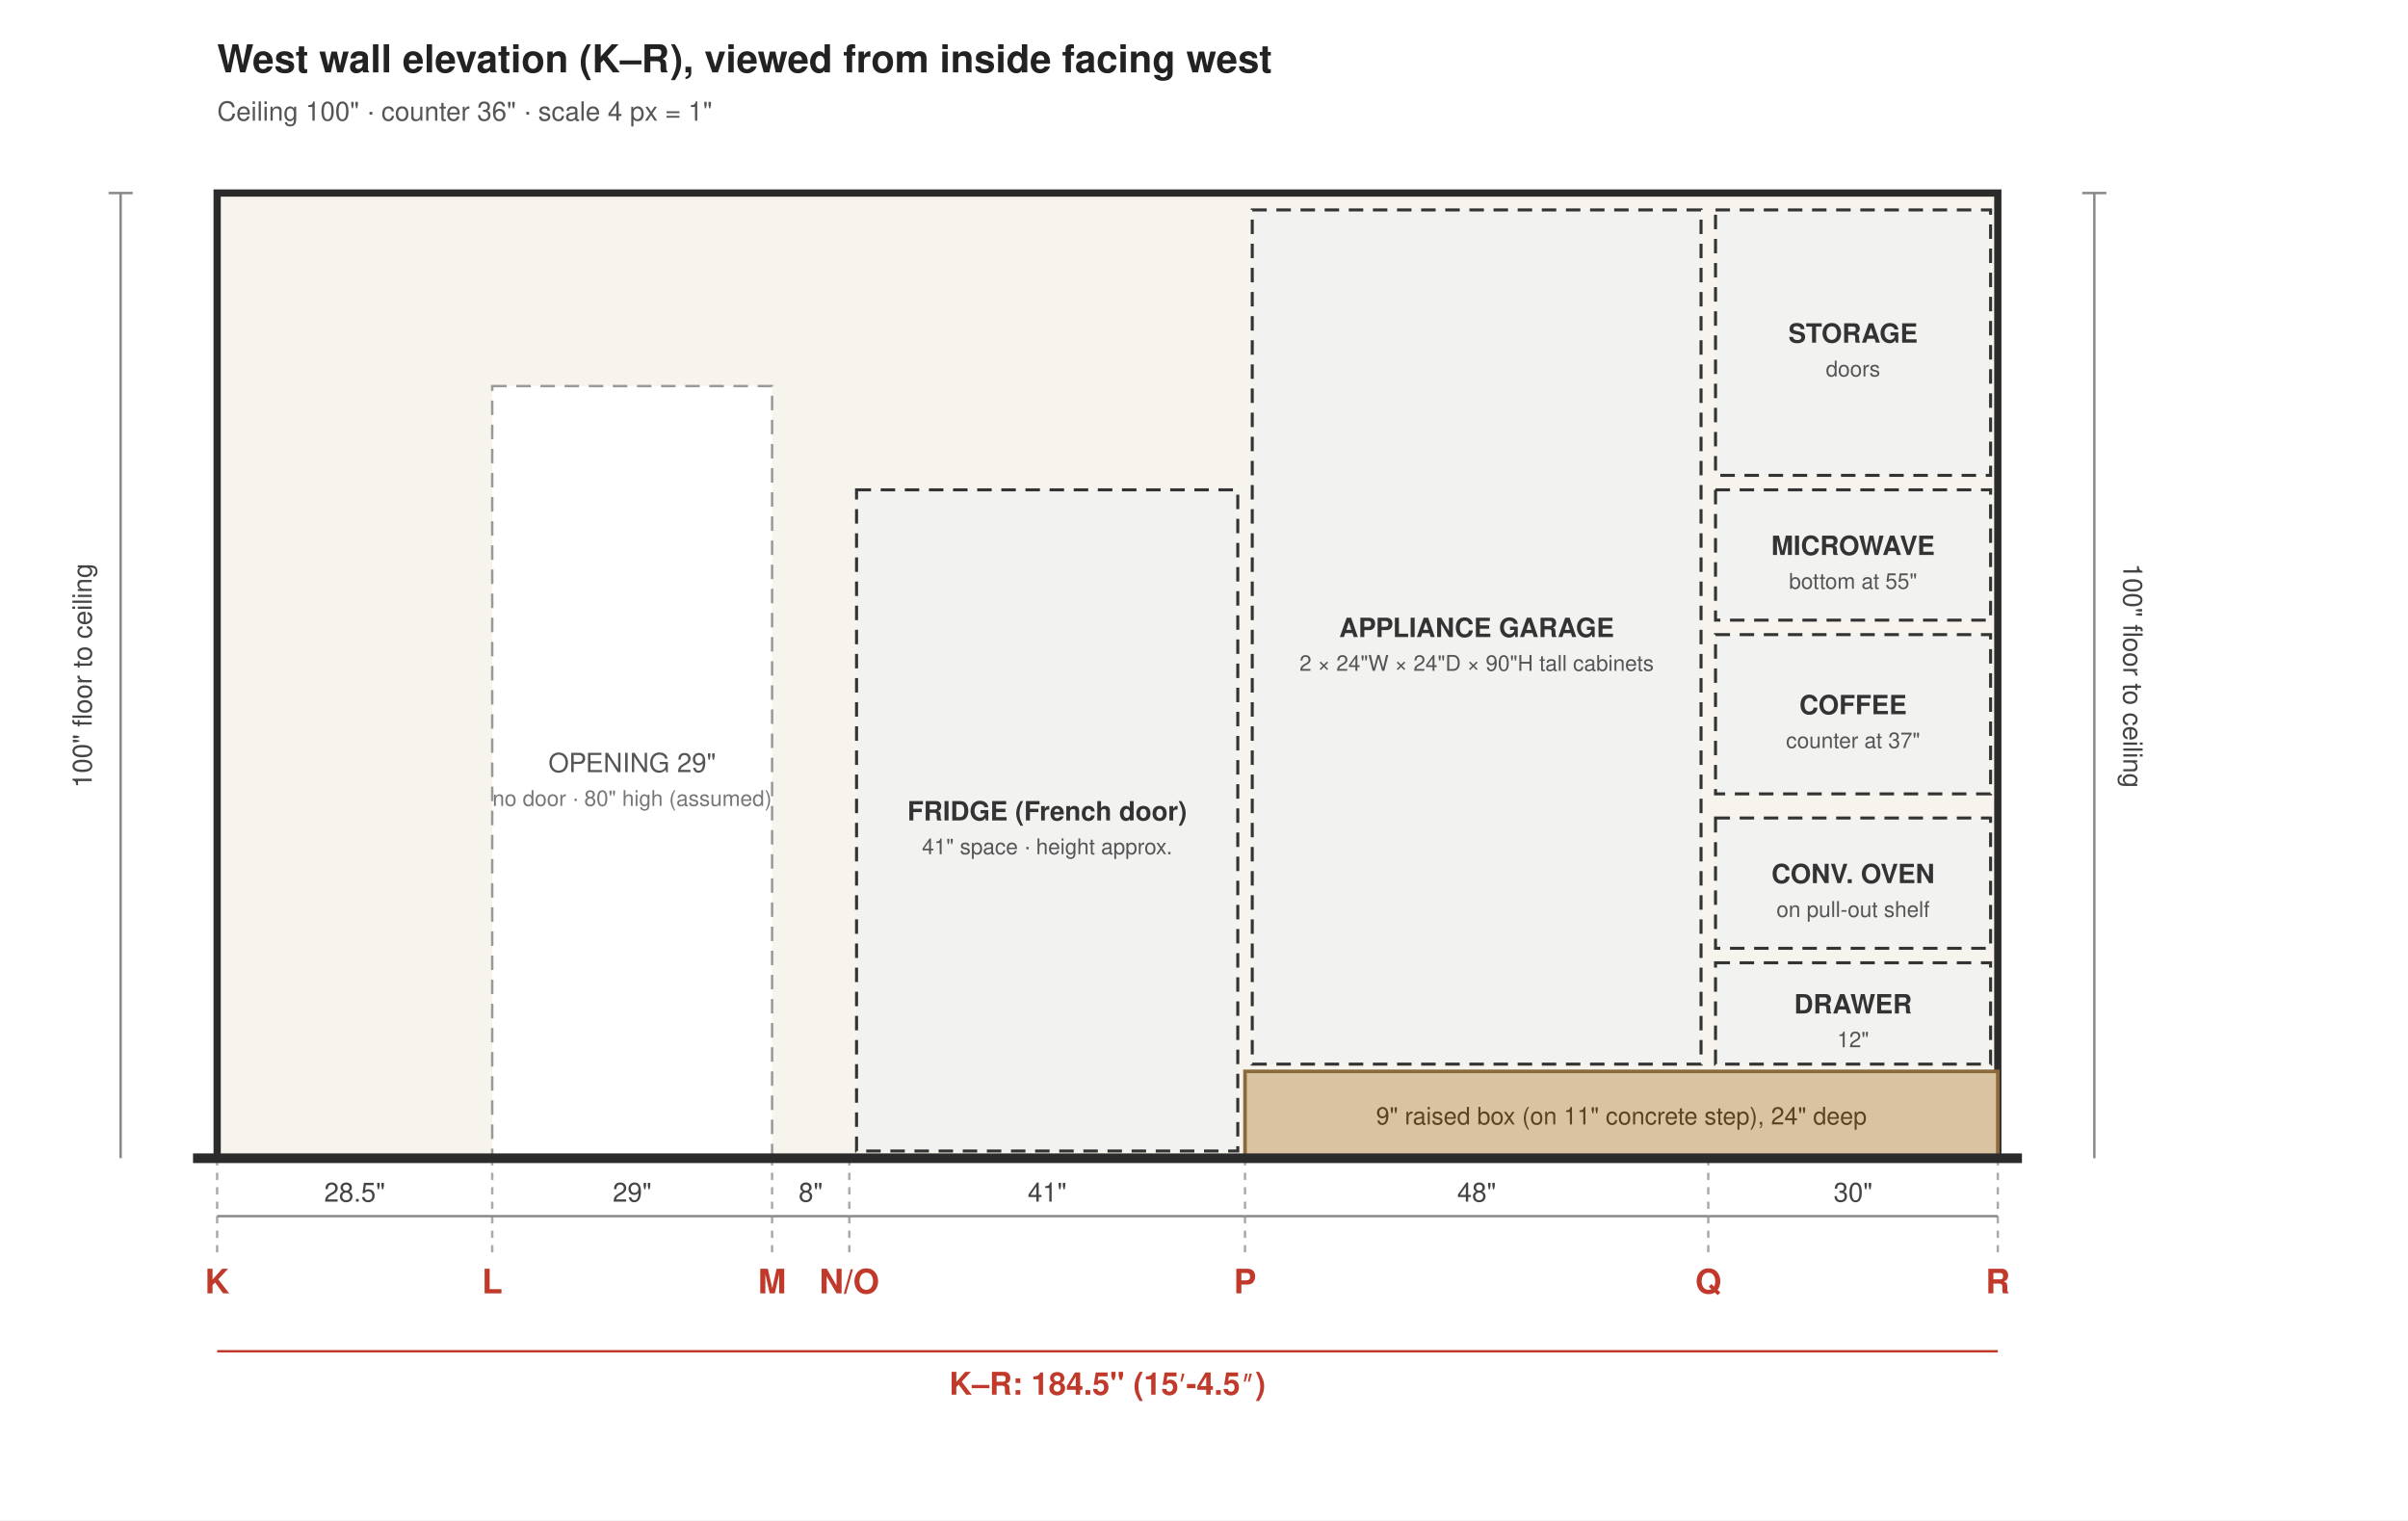
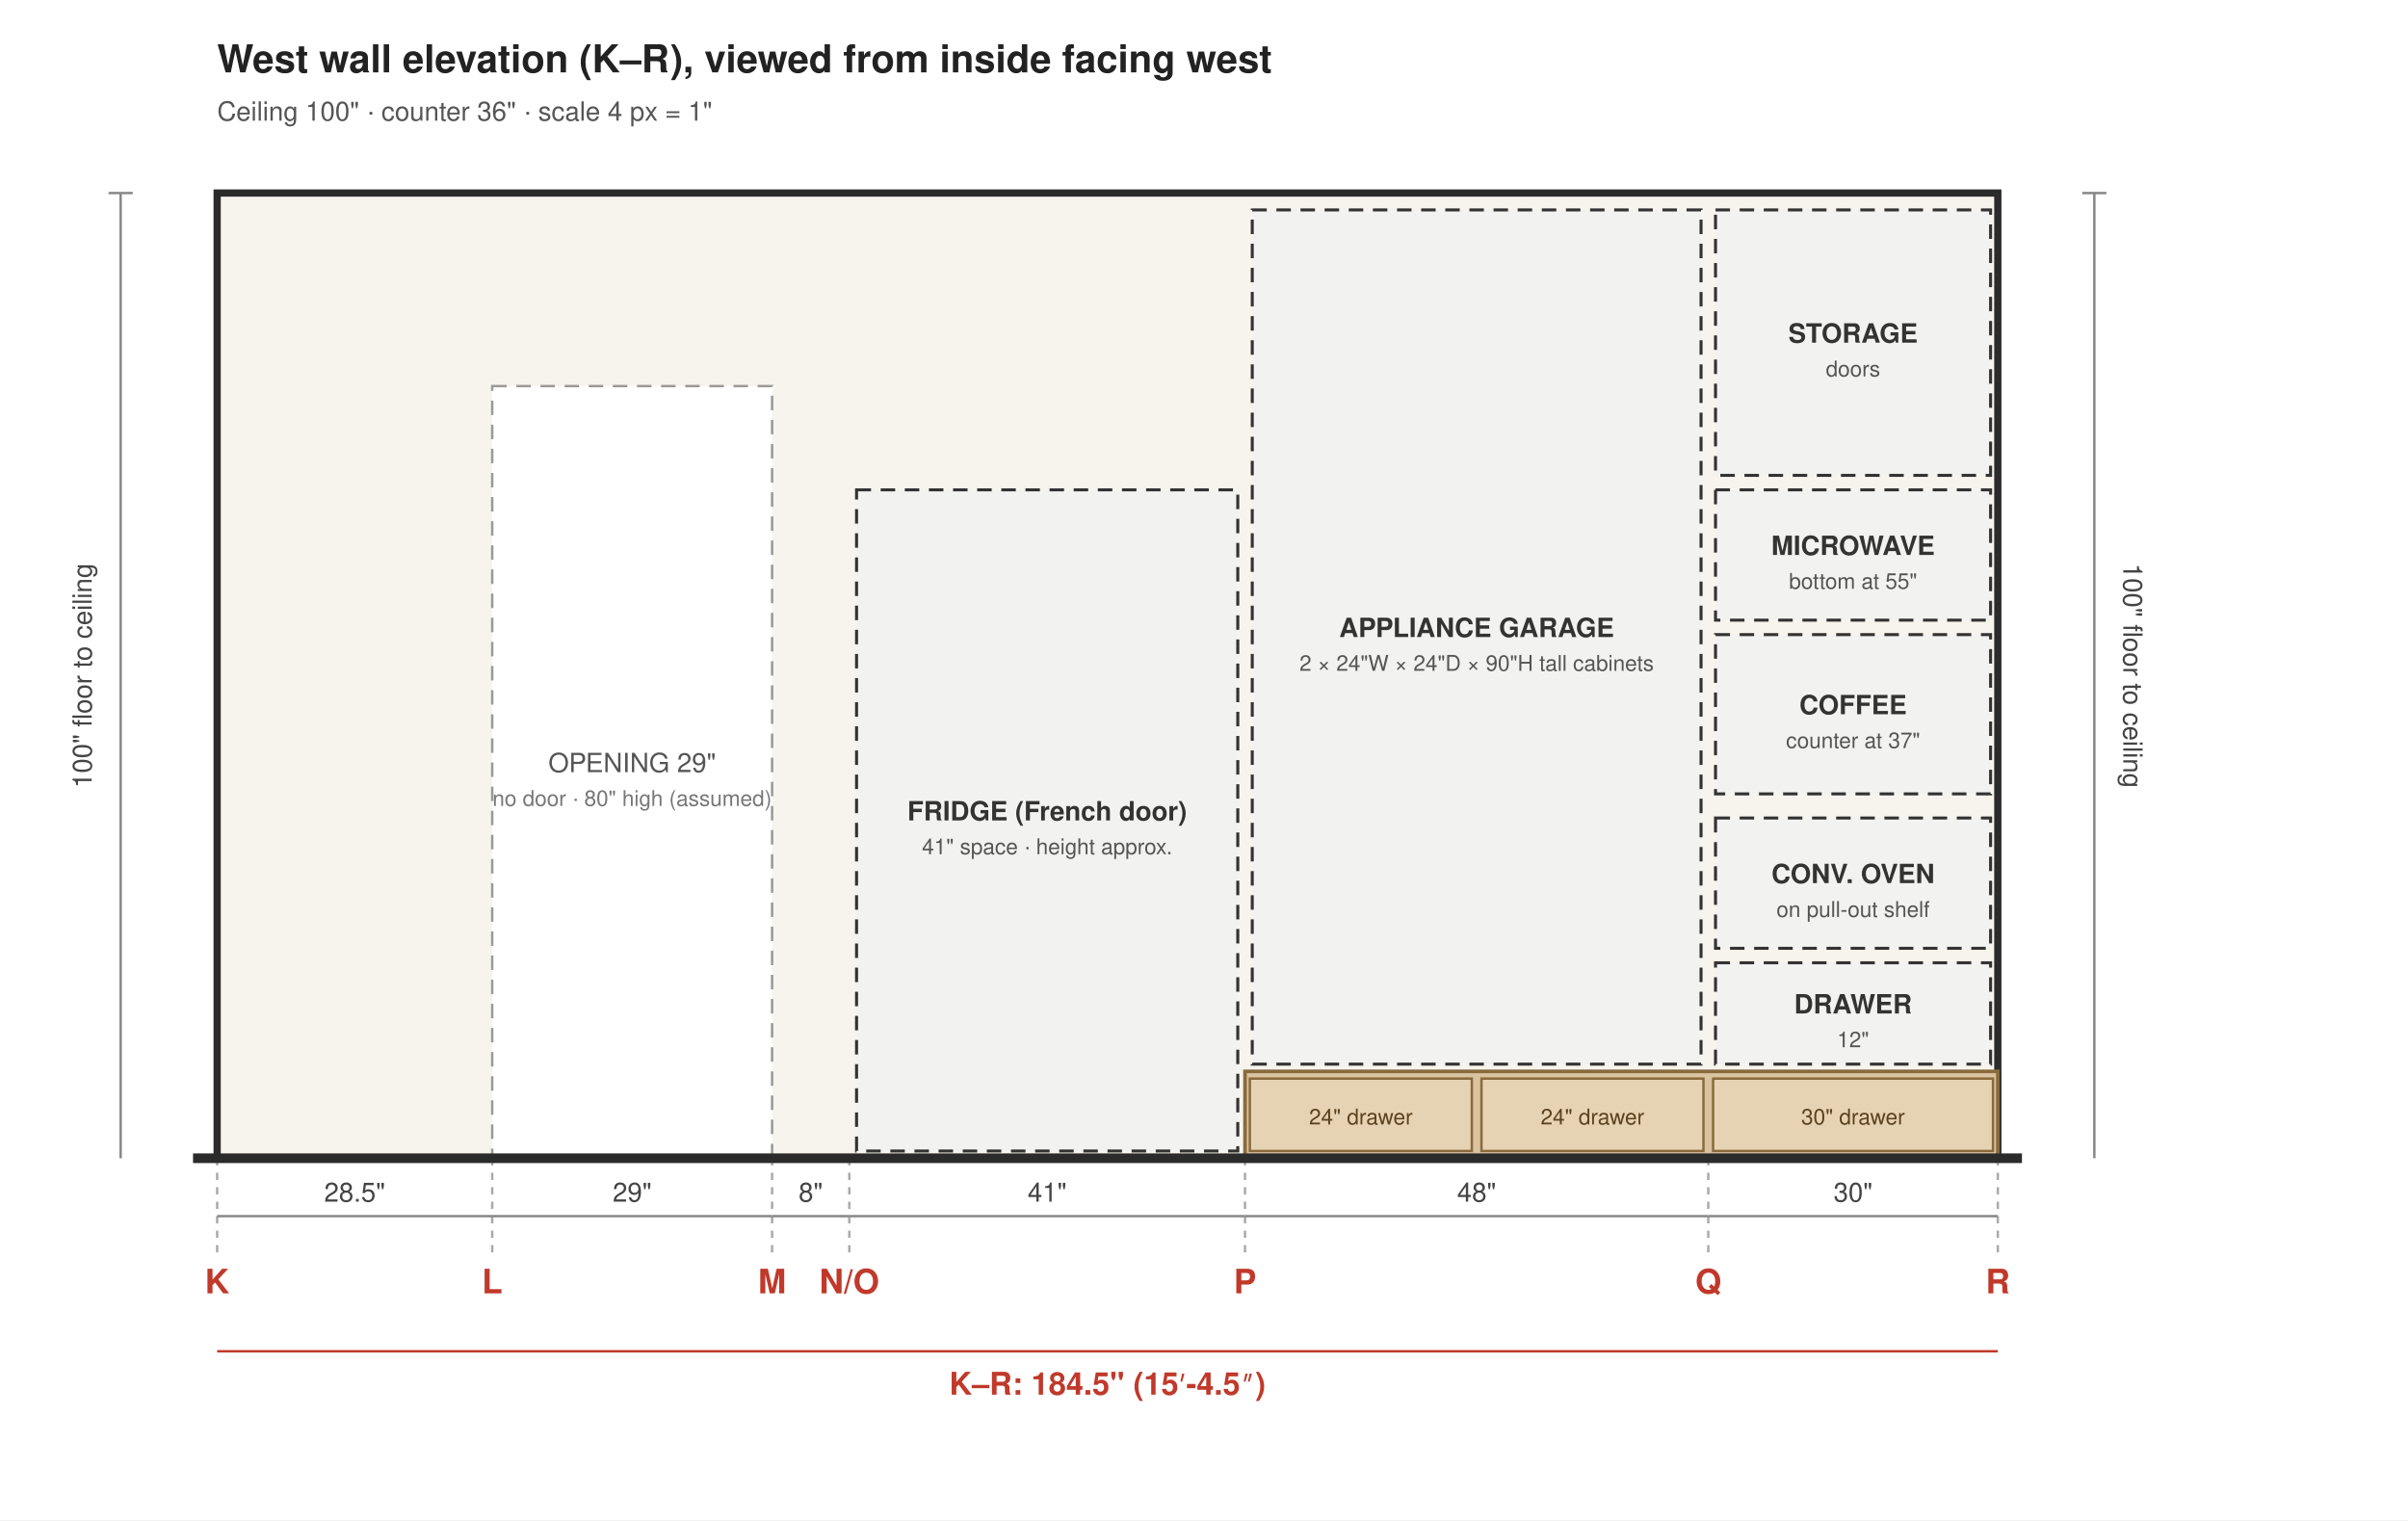
<svg xmlns="http://www.w3.org/2000/svg" viewBox="0 0 998 630" width="998" height="630" font-family="Helvetica, Arial, sans-serif">
  <rect width="998" height="630" fill="#fff" />
  <text x="90" y="30" font-size="16" font-weight="700" fill="#222">West wall elevation (K–R), viewed from inside facing west</text>
  <text x="90" y="50" font-size="11" fill="#555">Ceiling 100" · counter 36" · scale 4 px = 1"</text>
  <path d="M 90 480 L 90 80 L 828.0 80 L 828.0 480 Z" fill="#f7f4ee" stroke="#2b2b2b" stroke-width="3" />
  <rect x="204.0" y="160" width="116.0" height="320" fill="#fff" stroke="#999" stroke-dasharray="6 4" />
  <text x="262.0" y="320.0" font-size="11" fill="#555" text-anchor="middle">OPENING 29"</text>
  <text x="262.0" y="334.0" font-size="9" fill="#777" text-anchor="middle">no door · 80" high (assumed)</text>
  <rect x="516.0" y="444" width="312.0" height="36" fill="#d9c3a0" stroke="#8a6a3d" stroke-width="1.5" />
-   <text x="672.0" y="466.0" font-size="10" fill="#5a4320" text-anchor="middle">9" raised box (on 11" concrete step), 24" deep</text>
+   <text x="672.0" y="466.0" font-size="10" fill="#5a4320" text-anchor="middle" />
+   <rect x="518.0" y="447" width="92.0" height="30" fill="#e6d3b3" stroke="#8a6a3d" />
+   <text x="564.0" y="466.0" font-size="9" fill="#5a4320" text-anchor="middle">24" drawer</text>
+   <rect x="614.0" y="447" width="92.0" height="30" fill="#e6d3b3" stroke="#8a6a3d" />
+   <text x="660.0" y="466.0" font-size="9" fill="#5a4320" text-anchor="middle">24" drawer</text>
+   <rect x="710.0" y="447" width="116.0" height="30" fill="#e6d3b3" stroke="#8a6a3d" />
+   <text x="768.0" y="466.0" font-size="9" fill="#5a4320" text-anchor="middle">30" drawer</text>
  <rect x="355.0" y="203" width="158.0" height="274" fill="#eef1f3" fill-opacity="0.6" stroke="#333" stroke-width="1.25" stroke-dasharray="6 4" />
  <text x="434.0" y="340.0" font-size="11" font-weight="700" fill="#333" text-anchor="middle">FRIDGE (French door)</text>
  <text x="434.0" y="354.0" font-size="9" fill="#555" text-anchor="middle">41" space · height approx.</text>
  <rect x="519.0" y="87" width="186.0" height="354" fill="#eef1f3" fill-opacity="0.6" stroke="#333" stroke-width="1.25" stroke-dasharray="6 4" />
  <text x="612.0" y="264.0" font-size="11" font-weight="700" fill="#333" text-anchor="middle">APPLIANCE GARAGE</text>
  <text x="612.0" y="278.0" font-size="9" fill="#555" text-anchor="middle">2 × 24"W × 24"D × 90"H tall cabinets</text>
  <rect x="711.0" y="399" width="114.0" height="42" fill="#eef1f3" fill-opacity="0.6" stroke="#333" stroke-width="1.25" stroke-dasharray="6 4" />
  <text x="768.0" y="420.0" font-size="11" font-weight="700" fill="#333" text-anchor="middle">DRAWER</text>
  <text x="768.0" y="434.0" font-size="9" fill="#555" text-anchor="middle">12"</text>
  <rect x="711.0" y="339" width="114.0" height="54" fill="#eef1f3" fill-opacity="0.6" stroke="#333" stroke-width="1.25" stroke-dasharray="6 4" />
  <text x="768.0" y="366.0" font-size="11" font-weight="700" fill="#333" text-anchor="middle">CONV. OVEN</text>
  <text x="768.0" y="380.0" font-size="9" fill="#555" text-anchor="middle">on pull-out shelf</text>
  <rect x="711.0" y="335" width="114.0" height="-2" fill="#eef1f3" fill-opacity="0.6" stroke="#333" stroke-width="1.25" stroke-dasharray="6 4" />
  <text x="768.0" y="334.0" font-size="11" font-weight="700" fill="#333" text-anchor="middle" />
  <text x="768.0" y="348.0" font-size="9" fill="#555" text-anchor="middle" />
  <rect x="711.0" y="263" width="114.0" height="66" fill="#eef1f3" fill-opacity="0.6" stroke="#333" stroke-width="1.25" stroke-dasharray="6 4" />
  <text x="768.0" y="296.0" font-size="11" font-weight="700" fill="#333" text-anchor="middle">COFFEE</text>
  <text x="768.0" y="310.0" font-size="9" fill="#555" text-anchor="middle">counter at 37"</text>
  <rect x="711.0" y="203" width="114.0" height="54" fill="#eef1f3" fill-opacity="0.6" stroke="#333" stroke-width="1.25" stroke-dasharray="6 4" />
  <text x="768.0" y="230.0" font-size="11" font-weight="700" fill="#333" text-anchor="middle">MICROWAVE</text>
  <text x="768.0" y="244.0" font-size="9" fill="#555" text-anchor="middle">bottom at 55"</text>
  <rect x="711.0" y="87" width="114.0" height="110" fill="#eef1f3" fill-opacity="0.6" stroke="#333" stroke-width="1.25" stroke-dasharray="6 4" />
  <text x="768.0" y="142.0" font-size="11" font-weight="700" fill="#333" text-anchor="middle">STORAGE</text>
  <text x="768.0" y="156.0" font-size="9" fill="#555" text-anchor="middle">doors</text>
  <line x1="90.0" y1="480" x2="90.0" y2="520" stroke="#aaa" stroke-dasharray="3 3" />
  <text x="90.0" y="536" font-size="14" font-weight="700" fill="#c0392b" text-anchor="middle">K</text>
  <line x1="204.0" y1="480" x2="204.0" y2="520" stroke="#aaa" stroke-dasharray="3 3" />
  <text x="204.0" y="536" font-size="14" font-weight="700" fill="#c0392b" text-anchor="middle">L</text>
  <line x1="320.0" y1="480" x2="320.0" y2="520" stroke="#aaa" stroke-dasharray="3 3" />
  <text x="320.0" y="536" font-size="14" font-weight="700" fill="#c0392b" text-anchor="middle">M</text>
  <line x1="352.0" y1="480" x2="352.0" y2="520" stroke="#aaa" stroke-dasharray="3 3" />
  <text x="352.0" y="536" font-size="14" font-weight="700" fill="#c0392b" text-anchor="middle">N/O</text>
  <line x1="516.0" y1="480" x2="516.0" y2="520" stroke="#aaa" stroke-dasharray="3 3" />
  <text x="516.0" y="536" font-size="14" font-weight="700" fill="#c0392b" text-anchor="middle">P</text>
  <line x1="708.0" y1="480" x2="708.0" y2="520" stroke="#aaa" stroke-dasharray="3 3" />
  <text x="708.0" y="536" font-size="14" font-weight="700" fill="#c0392b" text-anchor="middle">Q</text>
  <line x1="828.0" y1="480" x2="828.0" y2="520" stroke="#aaa" stroke-dasharray="3 3" />
  <text x="828.0" y="536" font-size="14" font-weight="700" fill="#c0392b" text-anchor="middle">R</text>
  <line x1="90.0" y1="504" x2="204.0" y2="504" stroke="#888" />
  <text x="147.0" y="498" font-size="11" fill="#444" text-anchor="middle">28.5"</text>
  <line x1="204.0" y1="504" x2="320.0" y2="504" stroke="#888" />
  <text x="262.0" y="498" font-size="11" fill="#444" text-anchor="middle">29"</text>
  <line x1="320.0" y1="504" x2="352.0" y2="504" stroke="#888" />
  <text x="336.0" y="498" font-size="11" fill="#444" text-anchor="middle">8"</text>
  <line x1="352.0" y1="504" x2="516.0" y2="504" stroke="#888" />
  <text x="434.0" y="498" font-size="11" fill="#444" text-anchor="middle">41"</text>
  <line x1="516.0" y1="504" x2="708.0" y2="504" stroke="#888" />
  <text x="612.0" y="498" font-size="11" fill="#444" text-anchor="middle">48"</text>
  <line x1="708.0" y1="504" x2="828.0" y2="504" stroke="#888" />
  <text x="768.0" y="498" font-size="11" fill="#444" text-anchor="middle">30"</text>
  <line x1="90" y1="560" x2="828.0" y2="560" stroke="#c0392b" />
  <text x="459.0" y="578" font-size="13" font-weight="700" fill="#c0392b" text-anchor="middle">K–R: 184.5" (15′-4.5″)</text>
  <line x1="50" y1="480" x2="50" y2="80" stroke="#888" />
  <line x1="45" y1="80" x2="55" y2="80" stroke="#888" />
  <text x="38" y="280.0" font-size="11" fill="#444" text-anchor="middle" transform="rotate(-90 38 280.0)">100" floor to ceiling</text>
  <line x1="868.0" y1="480" x2="868.0" y2="80" stroke="#888" />
  <line x1="863.0" y1="80" x2="873.0" y2="80" stroke="#888" />
  <text x="880.0" y="280.0" font-size="11" fill="#444" text-anchor="middle" transform="rotate(90 880.0 280.0)">100" floor to ceiling</text>
  <line x1="80" y1="480" x2="838.0" y2="480" stroke="#2b2b2b" stroke-width="4" />
</svg>
